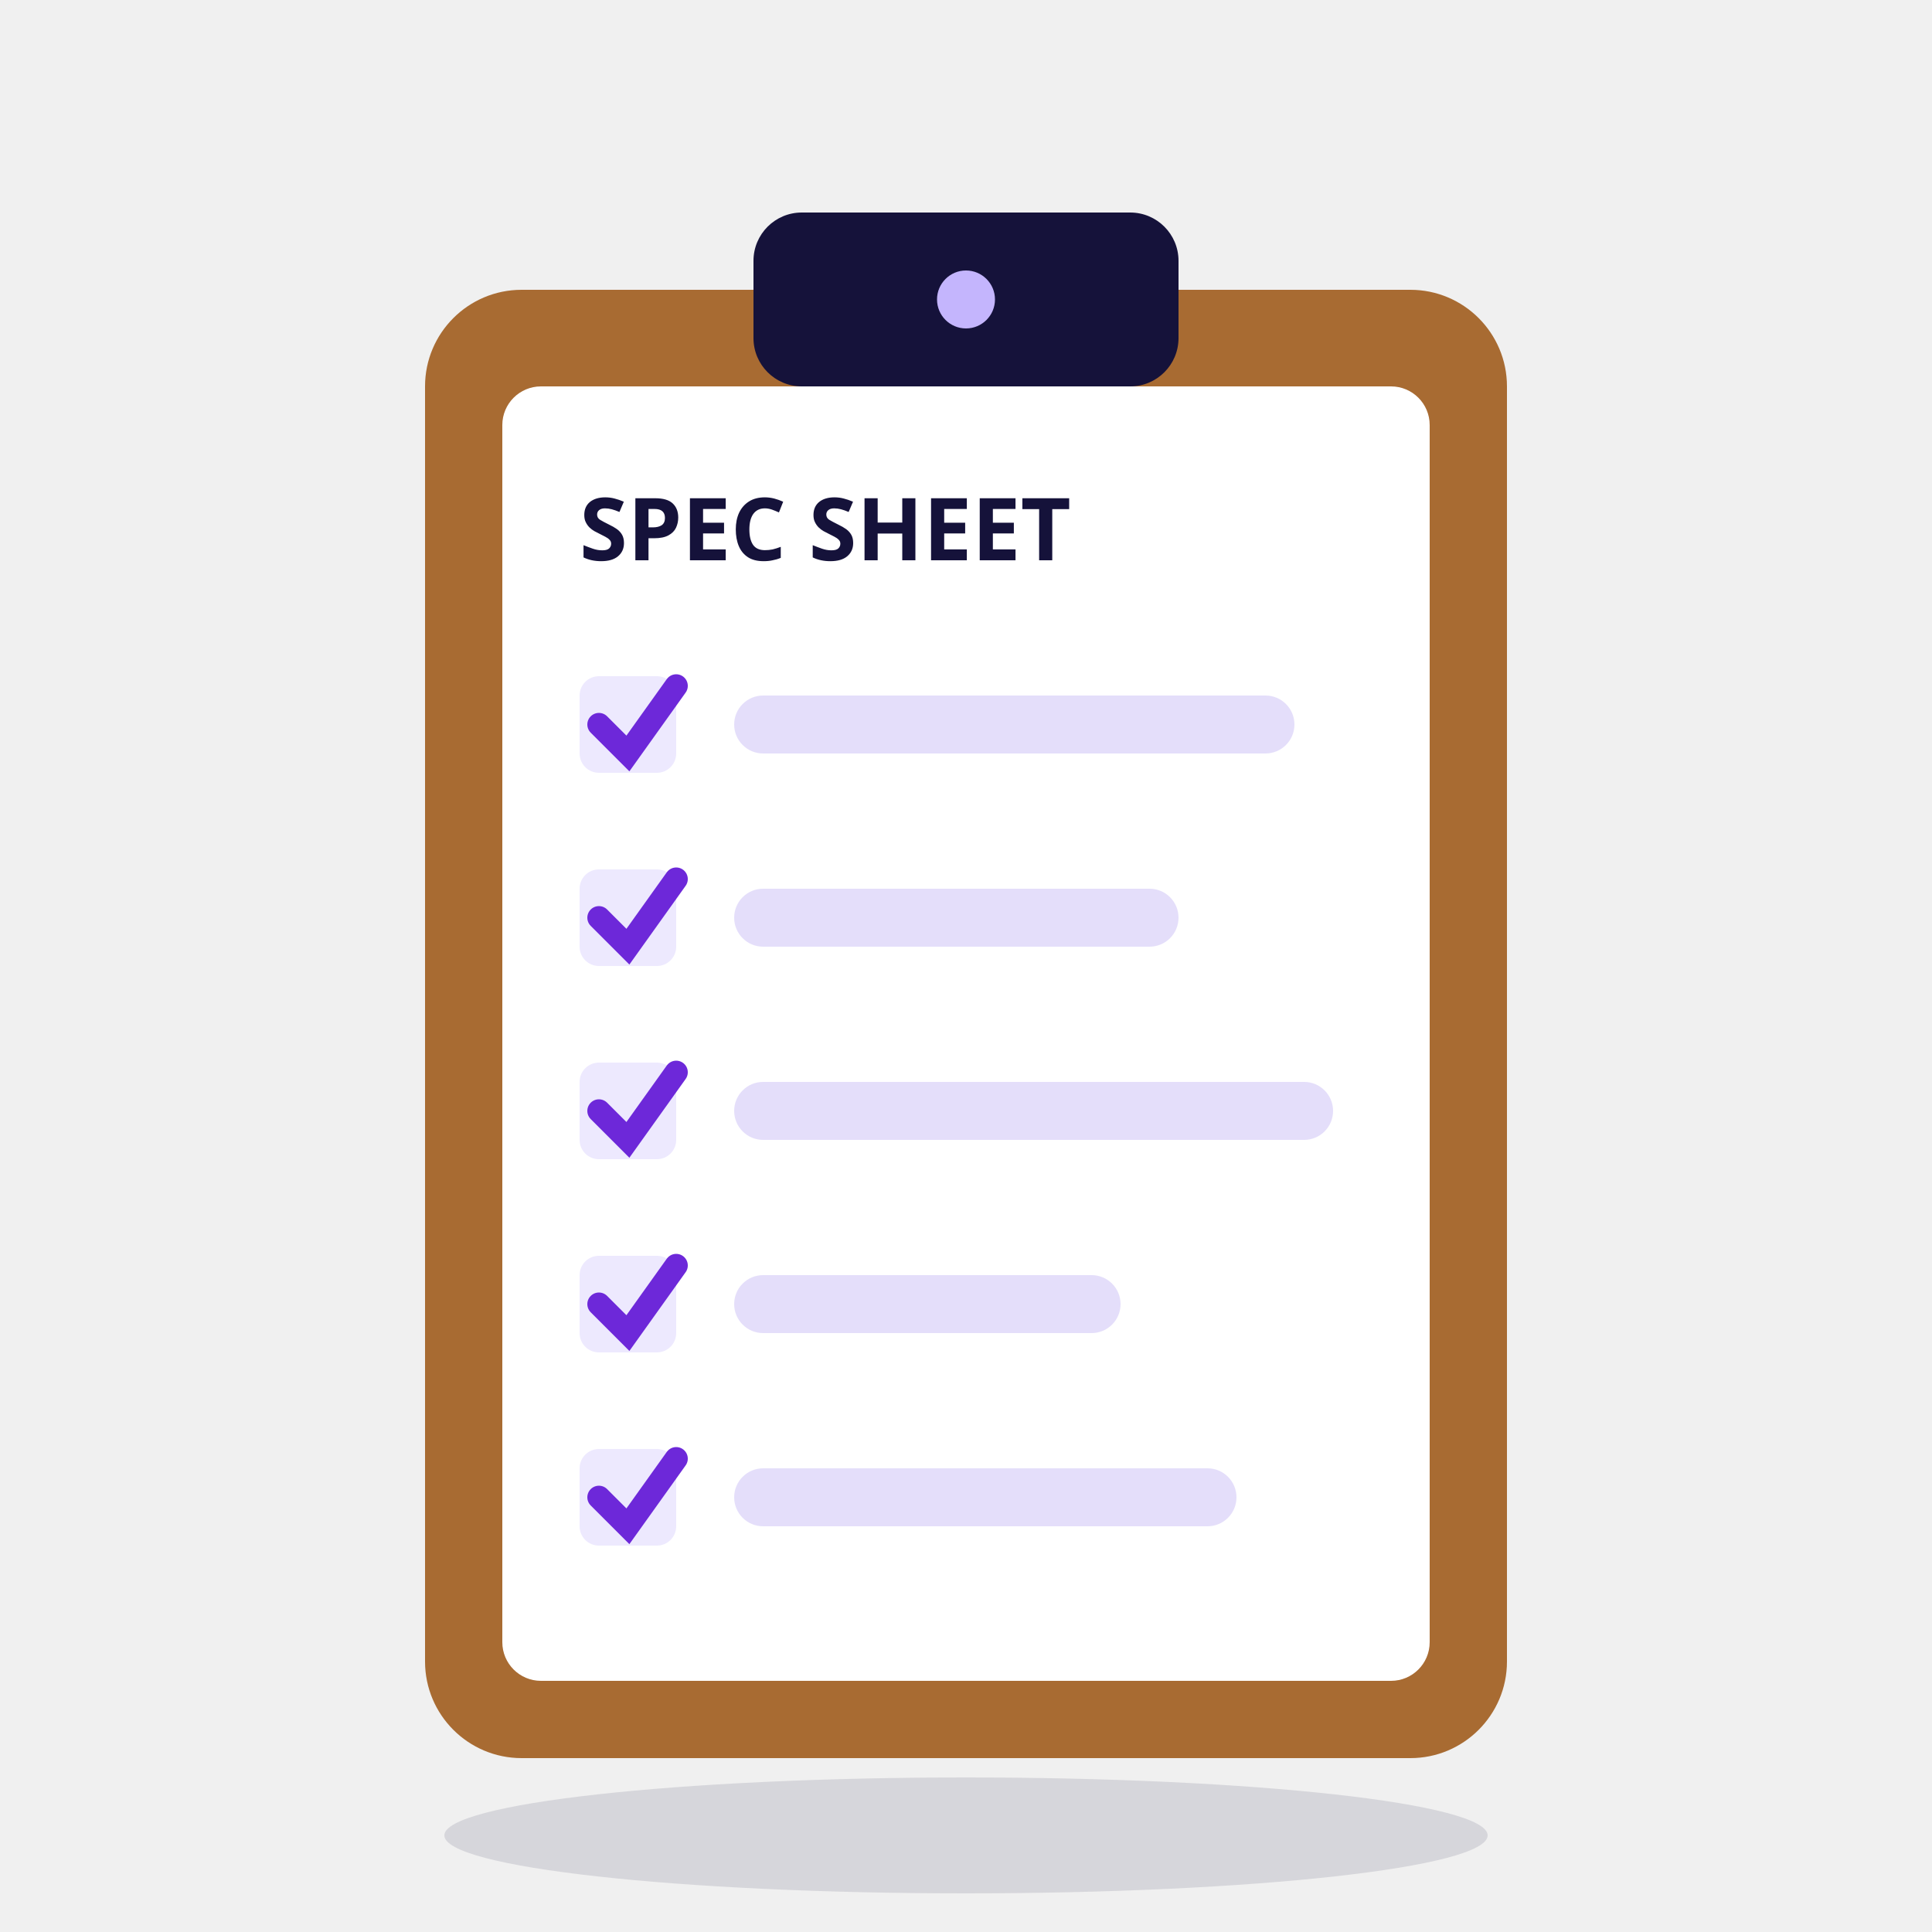
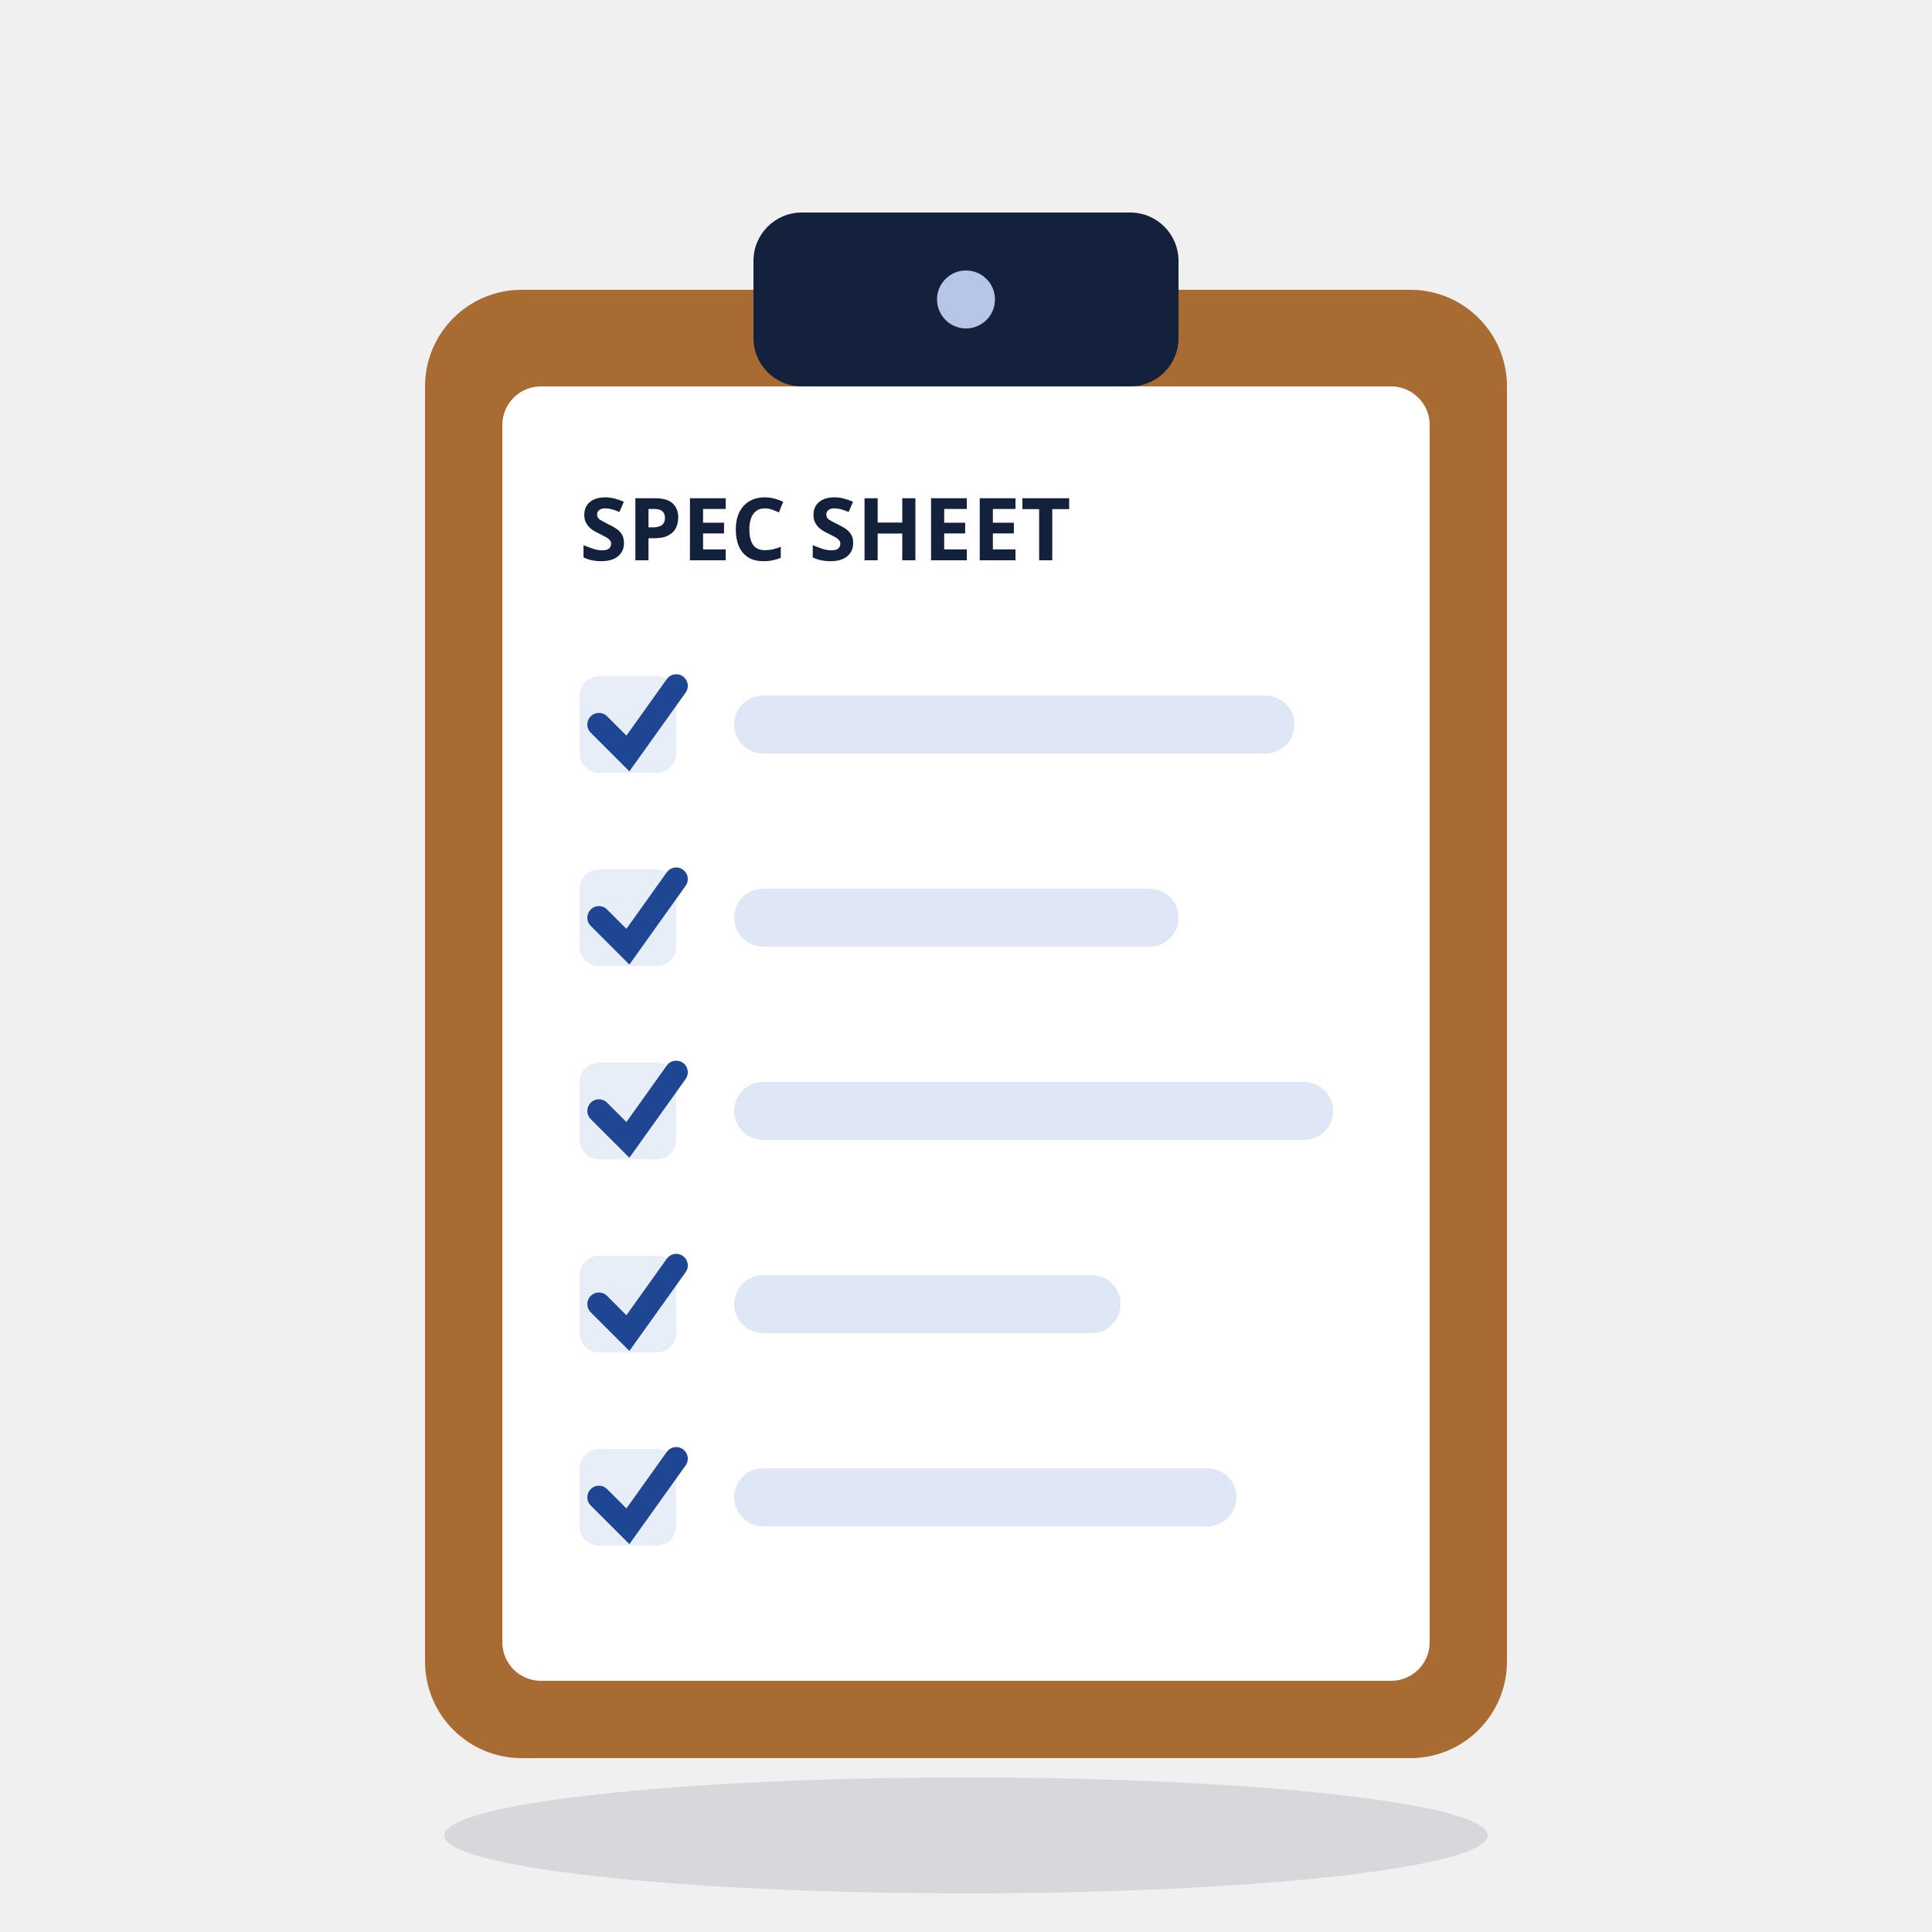
<svg xmlns="http://www.w3.org/2000/svg" viewBox="0 0 200 200">
-   <ellipse cx="100" cy="190" rx="54" ry="6" fill="#15123a" opacity=".12" />
+   <ellipse cx="100" cy="190" rx="54" ry="6" fill="#14213d" opacity=".12" />
  <rect x="44" y="30" width="112" height="152" rx="10" fill="#a86b32" />
  <rect x="52" y="40" width="96" height="134" rx="4" fill="#ffffff" />
-   <rect x="78" y="22" width="44" height="18" rx="5" fill="#15123a" />
-   <circle cx="100" cy="31" r="3" fill="#c4b5fd" />
-   <text x="60" y="58" font-family="Sora,sans-serif" font-size="9" font-weight="700" fill="#15123a">SPEC SHEET</text>
-   <rect x="60" y="70" width="10" height="10" rx="2" fill="#ede9fe" />
-   <path class="vl-tick" style="animation-delay:0.0s" d="M62 75 L65 78 L70 71" stroke="#6d28d9" stroke-width="2.4" fill="none" stroke-linecap="round" />
-   <rect x="76" y="72" width="58" height="6" rx="3" fill="#e4defa" />
-   <rect x="60" y="90" width="10" height="10" rx="2" fill="#ede9fe" />
-   <path class="vl-tick" style="animation-delay:0.35s" d="M62 95 L65 98 L70 91" stroke="#6d28d9" stroke-width="2.4" fill="none" stroke-linecap="round" />
-   <rect x="76" y="92" width="46" height="6" rx="3" fill="#e4defa" />
-   <rect x="60" y="110" width="10" height="10" rx="2" fill="#ede9fe" />
-   <path class="vl-tick" style="animation-delay:0.7s" d="M62 115 L65 118 L70 111" stroke="#6d28d9" stroke-width="2.4" fill="none" stroke-linecap="round" />
-   <rect x="76" y="112" width="62" height="6" rx="3" fill="#e4defa" />
-   <rect x="60" y="130" width="10" height="10" rx="2" fill="#ede9fe" />
-   <path class="vl-tick" style="animation-delay:1.05s" d="M62 135 L65 138 L70 131" stroke="#6d28d9" stroke-width="2.4" fill="none" stroke-linecap="round" />
-   <rect x="76" y="132" width="40" height="6" rx="3" fill="#e4defa" />
-   <rect x="60" y="150" width="10" height="10" rx="2" fill="#ede9fe" />
-   <path class="vl-tick" style="animation-delay:1.4s" d="M62 155 L65 158 L70 151" stroke="#6d28d9" stroke-width="2.4" fill="none" stroke-linecap="round" />
-   <rect x="76" y="152" width="52" height="6" rx="3" fill="#e4defa" />
+   <rect x="78" y="22" width="44" height="18" rx="5" fill="#14213d" />
+   <circle cx="100" cy="31" r="3" fill="#b7c6e6" />
+   <text x="60" y="58" font-family="Sora,sans-serif" font-size="9" font-weight="700" fill="#14213d">SPEC SHEET</text>
+   <rect x="60" y="70" width="10" height="10" rx="2" fill="#e8eef8" />
+   <path class="vl-tick" style="animation-delay:0.0s" d="M62 75 L65 78 L70 71" stroke="#1f4693" stroke-width="2.4" fill="none" stroke-linecap="round" />
+   <rect x="76" y="72" width="58" height="6" rx="3" fill="#dfe6f5" />
+   <rect x="60" y="90" width="10" height="10" rx="2" fill="#e8eef8" />
+   <path class="vl-tick" style="animation-delay:0.35s" d="M62 95 L65 98 L70 91" stroke="#1f4693" stroke-width="2.4" fill="none" stroke-linecap="round" />
+   <rect x="76" y="92" width="46" height="6" rx="3" fill="#dfe6f5" />
+   <rect x="60" y="110" width="10" height="10" rx="2" fill="#e8eef8" />
+   <path class="vl-tick" style="animation-delay:0.7s" d="M62 115 L65 118 L70 111" stroke="#1f4693" stroke-width="2.4" fill="none" stroke-linecap="round" />
+   <rect x="76" y="112" width="62" height="6" rx="3" fill="#dfe6f5" />
+   <rect x="60" y="130" width="10" height="10" rx="2" fill="#e8eef8" />
+   <path class="vl-tick" style="animation-delay:1.05s" d="M62 135 L65 138 L70 131" stroke="#1f4693" stroke-width="2.4" fill="none" stroke-linecap="round" />
+   <rect x="76" y="132" width="40" height="6" rx="3" fill="#dfe6f5" />
+   <rect x="60" y="150" width="10" height="10" rx="2" fill="#e8eef8" />
+   <path class="vl-tick" style="animation-delay:1.4s" d="M62 155 L65 158 L70 151" stroke="#1f4693" stroke-width="2.4" fill="none" stroke-linecap="round" />
+   <rect x="76" y="152" width="52" height="6" rx="3" fill="#dfe6f5" />
</svg>
